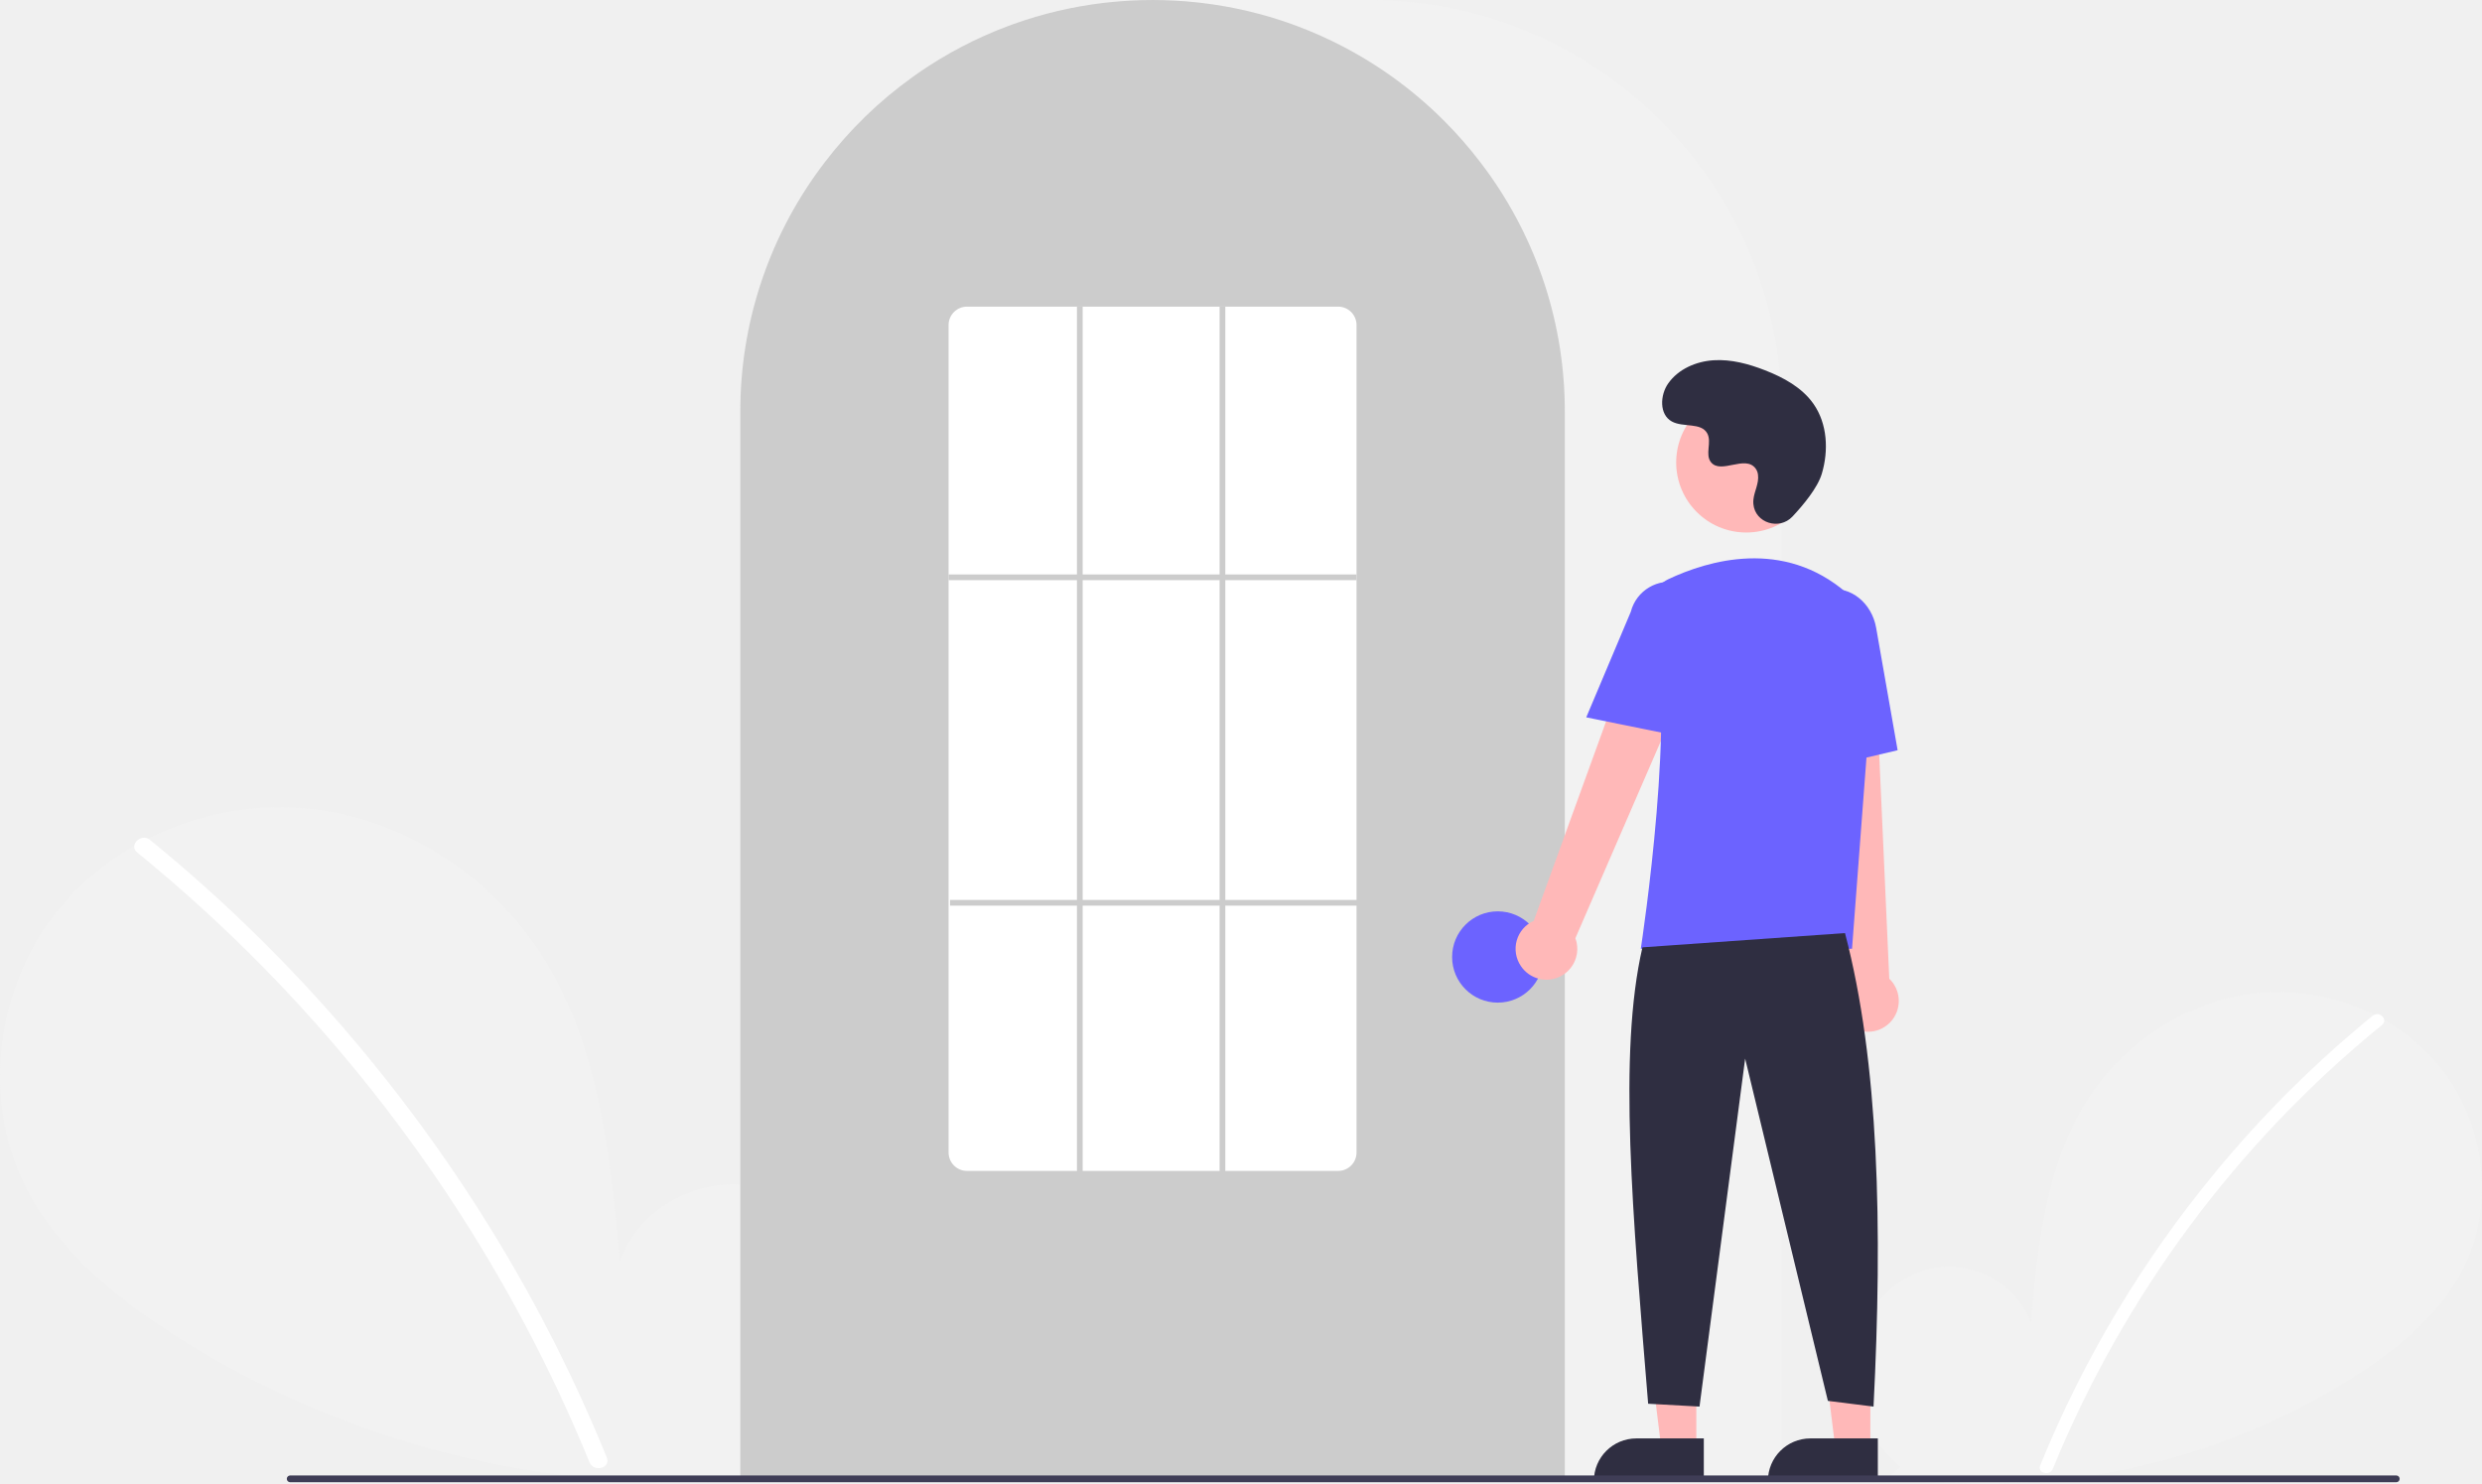
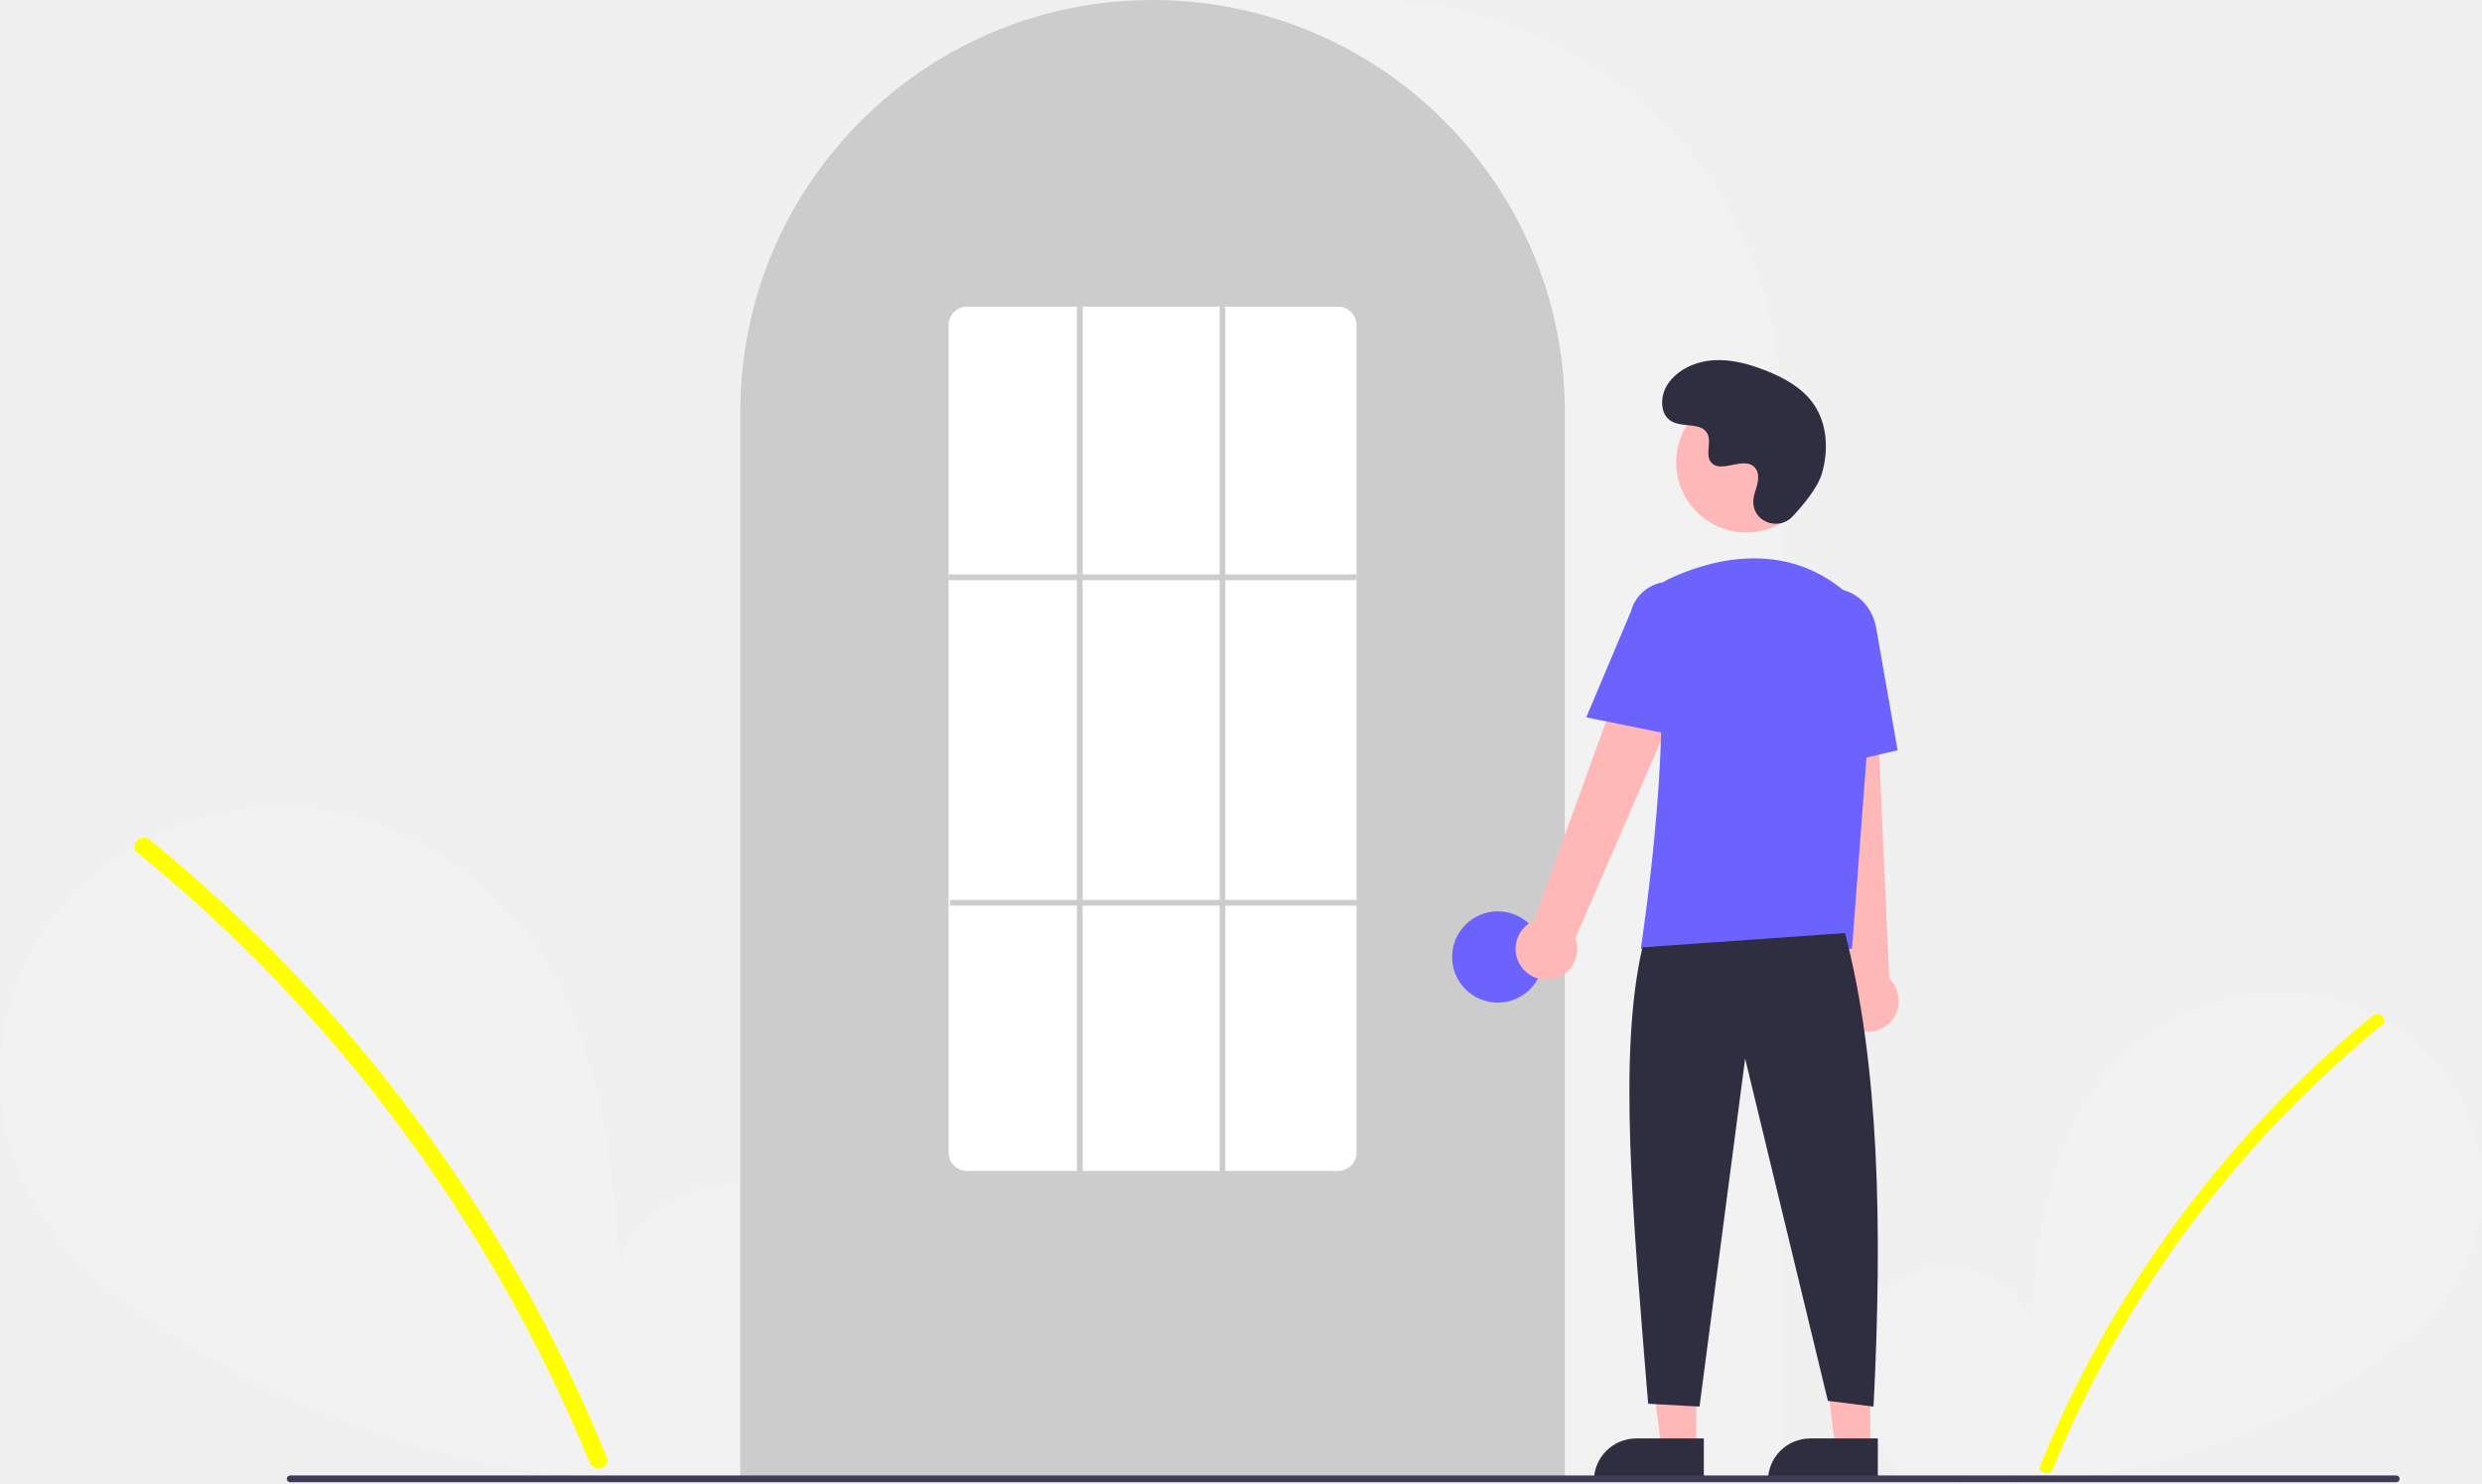
<svg xmlns="http://www.w3.org/2000/svg" data-name="Layer 1" width="870" height="520.139" viewBox="0 0 870 520.139">
  <path class="login_icon_first" d="M831.092,704.187c-11.138-9.412-17.904-24.28-16.13-38.754s12.764-27.78,27.018-30.854,30.504,5.435,34.834,19.359c2.383-26.846,5.129-54.818,19.402-77.68,12.924-20.701,35.309-35.514,59.569-38.164s49.803,7.359,64.933,26.507,18.835,46.985,8.238,68.969c-7.806,16.195-22.188,28.247-37.257,38.052a240.452,240.452,0,0,1-164.454,35.977Z" transform="translate(-165 -189.9307)" fill="#f2f2f2" />
-   <path d="M996.728,546.01a393.414,393.414,0,0,0-54.826,54.442,394.561,394.561,0,0,0-61.752,103.194c-1.112,2.725,3.313,3.911,4.412,1.216A392.342,392.342,0,0,1,999.963,549.245c2.284-1.86-.97-5.08-3.236-3.236Z" transform="translate(-165 -189.9307)" fill="#fff" />
+   <path d="M996.728,546.01a393.414,393.414,0,0,0-54.826,54.442,394.561,394.561,0,0,0-61.752,103.194c-1.112,2.725,3.313,3.911,4.412,1.216A392.342,392.342,0,0,1,999.963,549.245c2.284-1.86-.97-5.08-3.236-3.236Z" transform="translate(-165 -189.9307)" fill="yellow" />
  <path class="login_icon_second" d="M445.067,701.63c15.299-12.927,24.591-33.348,22.154-53.228s-17.531-38.156-37.11-42.377-41.897,7.464-47.844,26.59c-3.273-36.873-7.044-75.292-26.648-106.693-17.751-28.433-48.497-48.778-81.818-52.418s-68.404,10.107-89.185,36.407-25.869,64.535-11.315,94.729c10.722,22.243,30.475,38.797,51.172,52.264,66.03,42.965,147.939,60.884,225.877,49.415" transform="translate(-165 -189.9307)" fill="#f2f2f2" />
-   <path d="M217.567,484.373a540.355,540.355,0,0,1,75.304,74.777A548.076,548.076,0,0,1,352.257,647.04a545.835,545.835,0,0,1,25.43,53.846c1.527,3.743-4.55,5.372-6.06,1.671a536.36,536.36,0,0,0-49.009-92.727A539.734,539.734,0,0,0,256.889,528.632a538.441,538.441,0,0,0-43.766-39.815c-3.138-2.555,1.332-6.978,4.444-4.444Z" transform="translate(-165 -189.9307)" fill="#fff" />
+   <path d="M217.567,484.373a540.355,540.355,0,0,1,75.304,74.777A548.076,548.076,0,0,1,352.257,647.04a545.835,545.835,0,0,1,25.43,53.846c1.527,3.743-4.55,5.372-6.06,1.671a536.36,536.36,0,0,0-49.009-92.727A539.734,539.734,0,0,0,256.889,528.632a538.441,538.441,0,0,0-43.766-39.815c-3.138-2.555,1.332-6.978,4.444-4.444Z" transform="translate(-165 -189.9307)" fill="yellow" />
  <path class="login_icon_third" d="M789.5,708.931h-365v-374.5c0-79.678,64.822-144.5,144.5-144.5h76c79.677,0,144.5,64.822,144.5,144.5Z" transform="translate(-165 -189.9307)" fill="#f2f2f2" />
  <path class="login_icon_fourth" d="M713.5,708.931h-289v-374.5a143.382,143.382,0,0,1,27.596-84.944c.664-.905,1.326-1.798,2.009-2.681a144.466,144.466,0,0,1,30.754-29.851c.66-.48,1.322-.952,1.994-1.423a144.16,144.16,0,0,1,31.472-16.459c.661-.25,1.334-.501,2.007-.742a144.02,144.02,0,0,1,31.108-7.336c.658-.09,1.333-.16,2.008-.23a146.288,146.288,0,0,1,31.105,0c.673.07,1.349.141,2.014.231a143.995,143.995,0,0,1,31.1,7.335c.673.241,1.346.492,2.009.743a143.799,143.799,0,0,1,31.106,16.216c.672.461,1.344.933,2.006,1.405a145.987,145.987,0,0,1,18.384,15.564,144.305,144.305,0,0,1,12.724,14.551c.681.88,1.343,1.773,2.005,2.677A143.382,143.382,0,0,1,713.5,334.431Z" transform="translate(-165 -189.9307)" fill="#ccc" />
  <circle cx="525" cy="335.5" r="16" fill="#6c63ff" />
  <polygon points="594.599 507.783 582.339 507.783 576.506 460.495 594.601 460.496 594.599 507.783" fill="#ffb8b8" />
  <path d="M573.582,504.28h23.644a0,0,0,0,1,0,0v14.887a0,0,0,0,1,0,0H558.695a0,0,0,0,1,0,0v0a14.887,14.887,0,0,1,14.887-14.887Z" fill="#2f2e41" />
  <polygon points="655.599 507.783 643.339 507.783 637.506 460.495 655.601 460.496 655.599 507.783" fill="#ffb8b8" />
  <path d="M634.582,504.28h23.644a0,0,0,0,1,0,0v14.887a0,0,0,0,1,0,0H619.695a0,0,0,0,1,0,0v0a14.887,14.887,0,0,1,14.887-14.887Z" fill="#2f2e41" />
  <path d="M698.098,528.6a10.743,10.743,0,0,1,4.511-15.843l41.676-114.867L764.791,409.082,717.206,518.853a10.801,10.801,0,0,1-19.109,9.748Z" transform="translate(-165 -189.9307)" fill="#ffb8b8" />
  <path d="M814.336,550.184a10.743,10.743,0,0,1-2.893-16.217L798.533,412.458l23.338,1.066L827.236,533.045a10.801,10.801,0,0,1-12.9,17.139Z" transform="translate(-165 -189.9307)" fill="#ffb8b8" />
  <circle cx="612.106" cy="162.123" r="24.561" fill="#ffb8b8" />
  <path d="M814.18,522.549H740.133l.089-.576c.133-.861,13.197-86.439,3.562-114.436a11.813,11.813,0,0,1,6.069-14.584h0c13.772-6.485,40.208-14.471,62.52,4.909a28.234,28.234,0,0,1,9.459,23.396Z" transform="translate(-165 -189.9307)" fill="#6c63ff" />
  <path d="M754.354,448.181,721.018,441.418l15.626-37.03a13.997,13.997,0,0,1,27.106,6.998Z" transform="translate(-165 -189.9307)" fill="#6c63ff" />
  <path d="M797.05,460.739l-2.004-45.941c-1.52-8.636,3.424-16.8,11.027-18.135,7.605-1.33,15.032,4.66,16.558,13.36l7.533,42.928Z" transform="translate(-165 -189.9307)" fill="#6c63ff" />
  <path d="M811.716,517.049c11.915,45.377,13.214,103.069,10,166l-16-2-29-120-16,122-18-1c-5.377-66.03-10.613-122.715-2-160Z" transform="translate(-165 -189.9307)" fill="#2f2e41" />
  <path d="M793.289,371.035c-4.582,4.881-13.091,2.261-13.688-4.407a8.055,8.055,0,0,1,.01-1.556c.308-2.954,2.015-5.635,1.606-8.754a4.59,4.59,0,0,0-.84-2.149c-3.651-4.889-12.222,2.187-15.668-2.239-2.113-2.714.371-6.987-1.251-10.021-2.14-4.004-8.479-2.029-12.454-4.221-4.423-2.439-4.158-9.225-1.247-13.353,3.551-5.034,9.776-7.72,15.923-8.107s12.253,1.275,17.992,3.511c6.521,2.541,12.988,6.054,17.001,11.788,4.88,6.973,5.35,16.348,2.909,24.502C802.098,360.99,797.031,367.049,793.289,371.035Z" transform="translate(-165 -189.9307)" fill="#2f2e41" />
  <path d="M1004.982,709.574h-738.294a1.191,1.191,0,0,1,0-2.381h738.294a1.191,1.191,0,0,1,0,2.381Z" transform="translate(-165 -189.9307)" fill="#3f3d56" />
  <path d="M634,600.431H504a6.465,6.465,0,0,1-6.5-6.415V303.846a6.465,6.465,0,0,1,6.5-6.415H634a6.465,6.465,0,0,1,6.5,6.415V594.015A6.465,6.465,0,0,1,634,600.431Z" transform="translate(-165 -189.9307)" fill="#fff" />
  <rect x="332.5" y="201.39" width="143" height="2" fill="#ccc" />
  <rect x="333" y="315.5" width="143" height="2" fill="#ccc" />
  <rect x="377.5" y="107.5" width="2" height="304" fill="#ccc" />
  <rect x="427.5" y="107.5" width="2" height="304" fill="#ccc" />
</svg>
